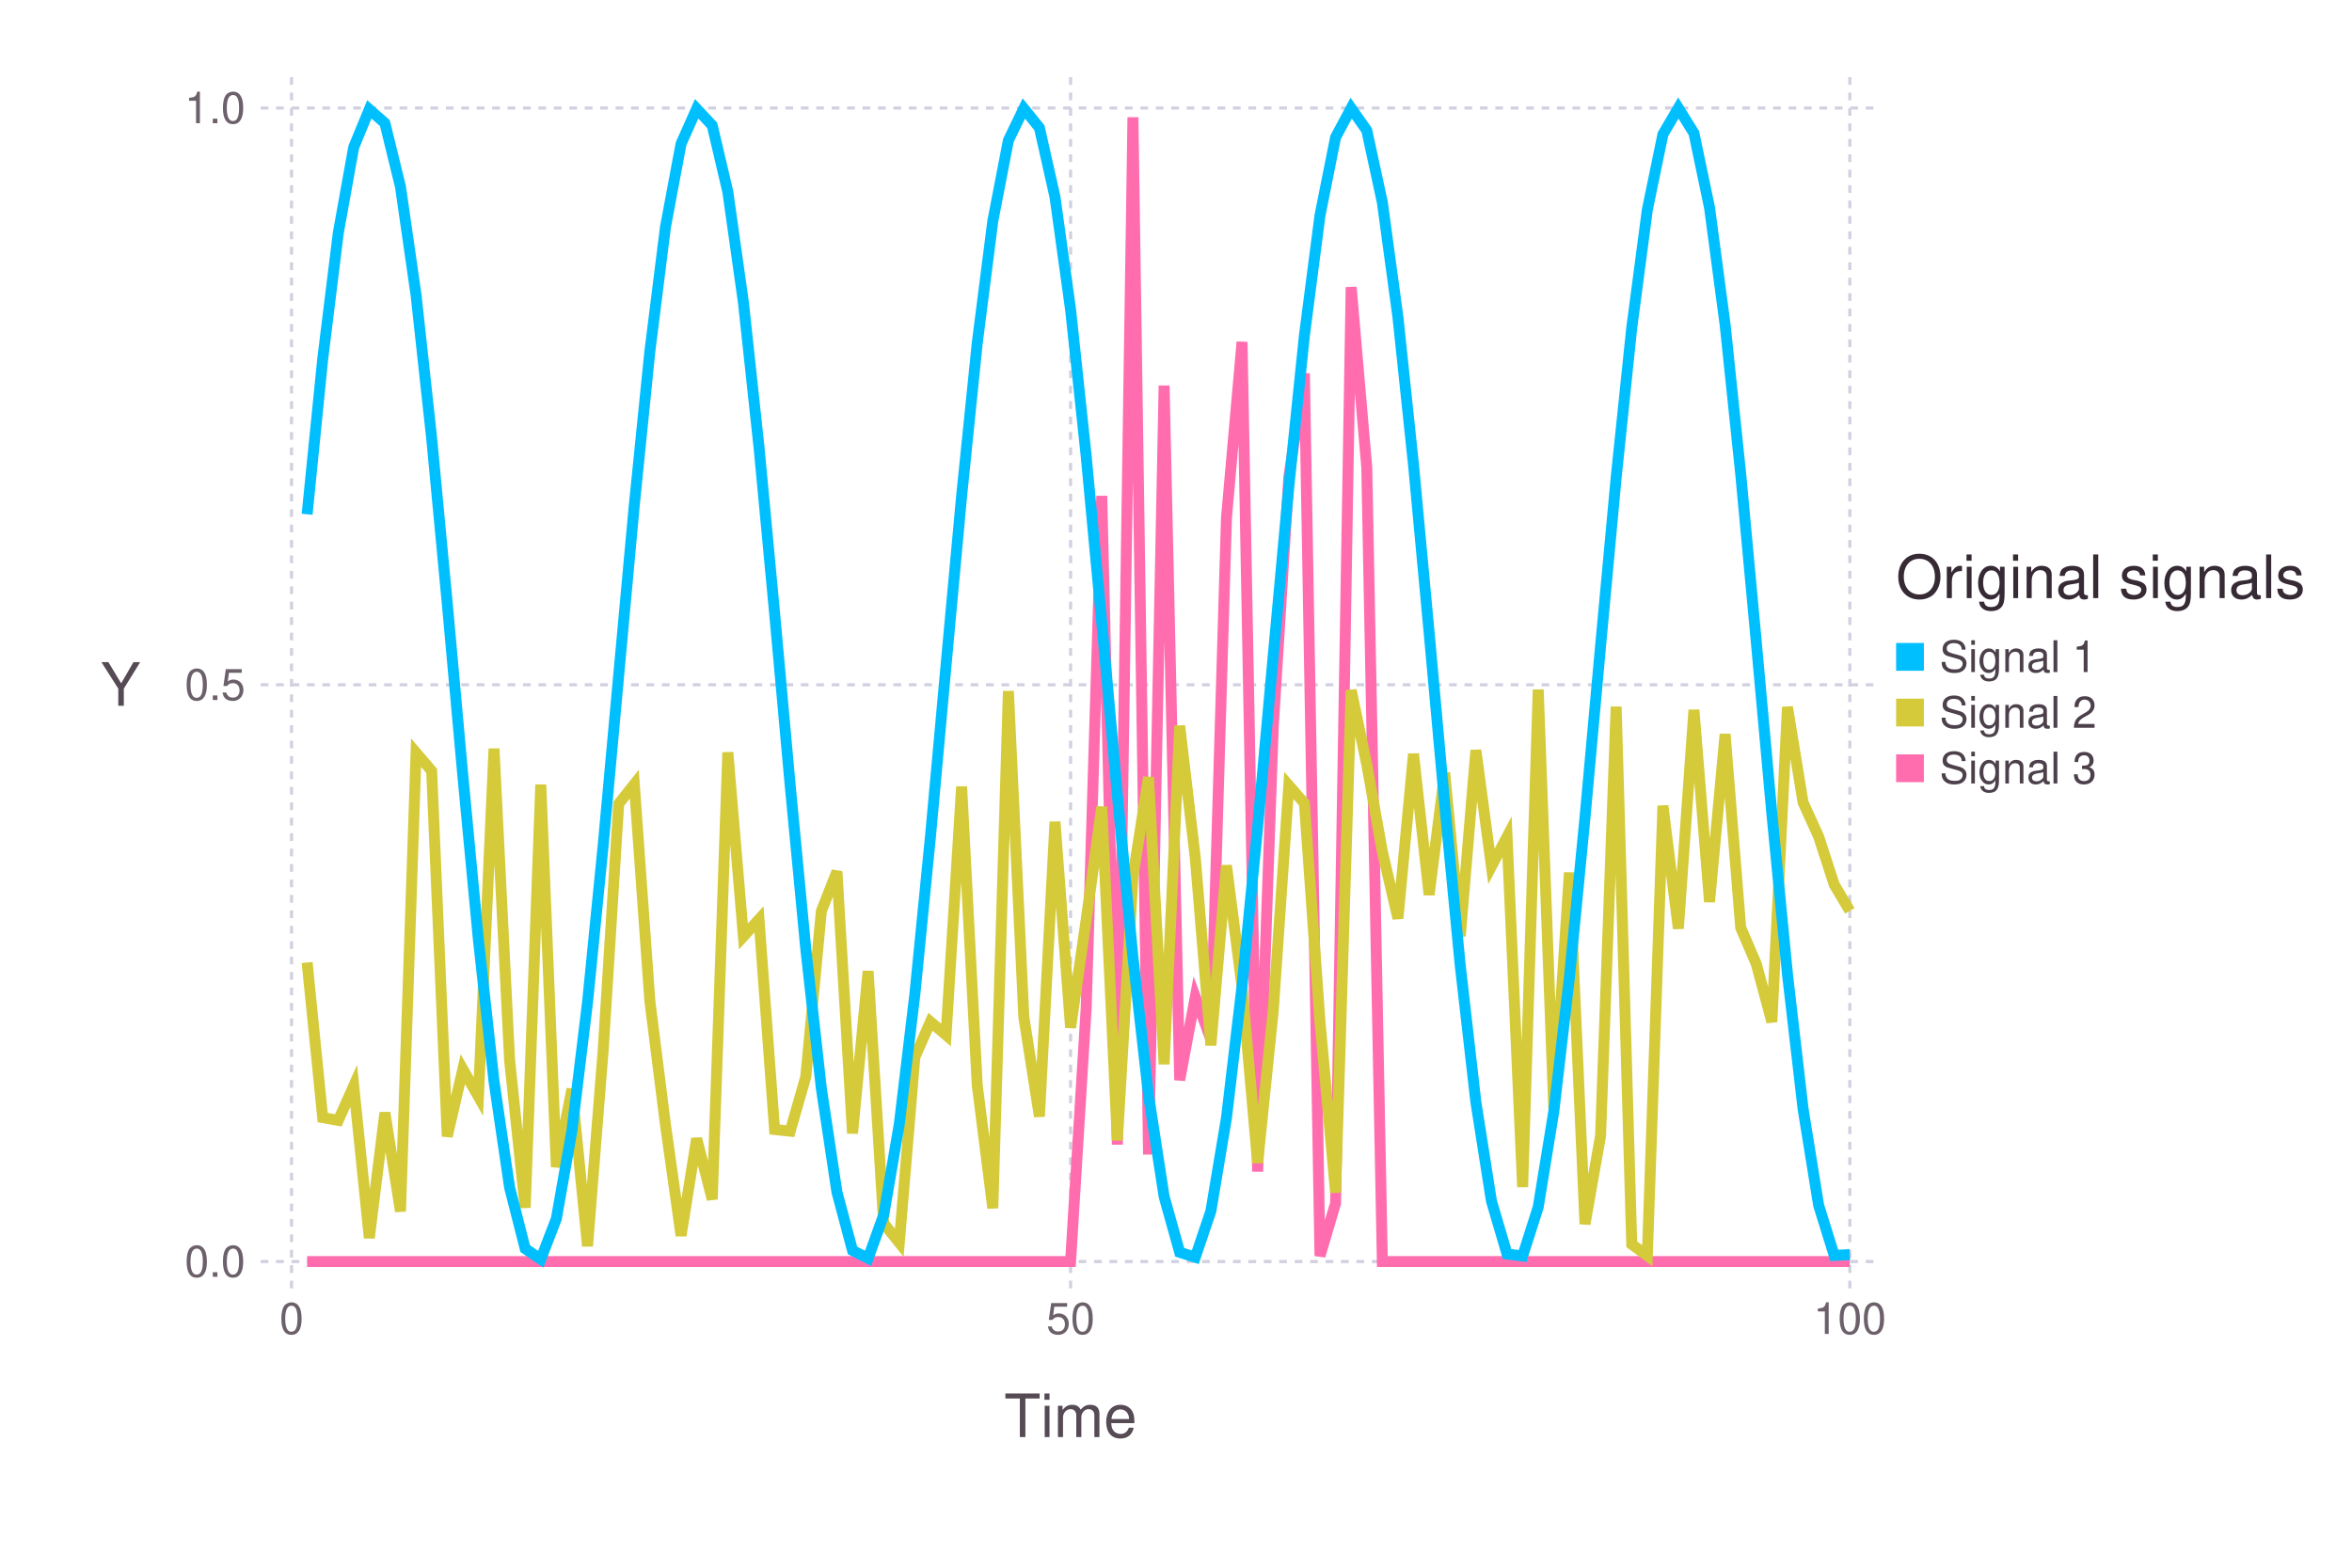
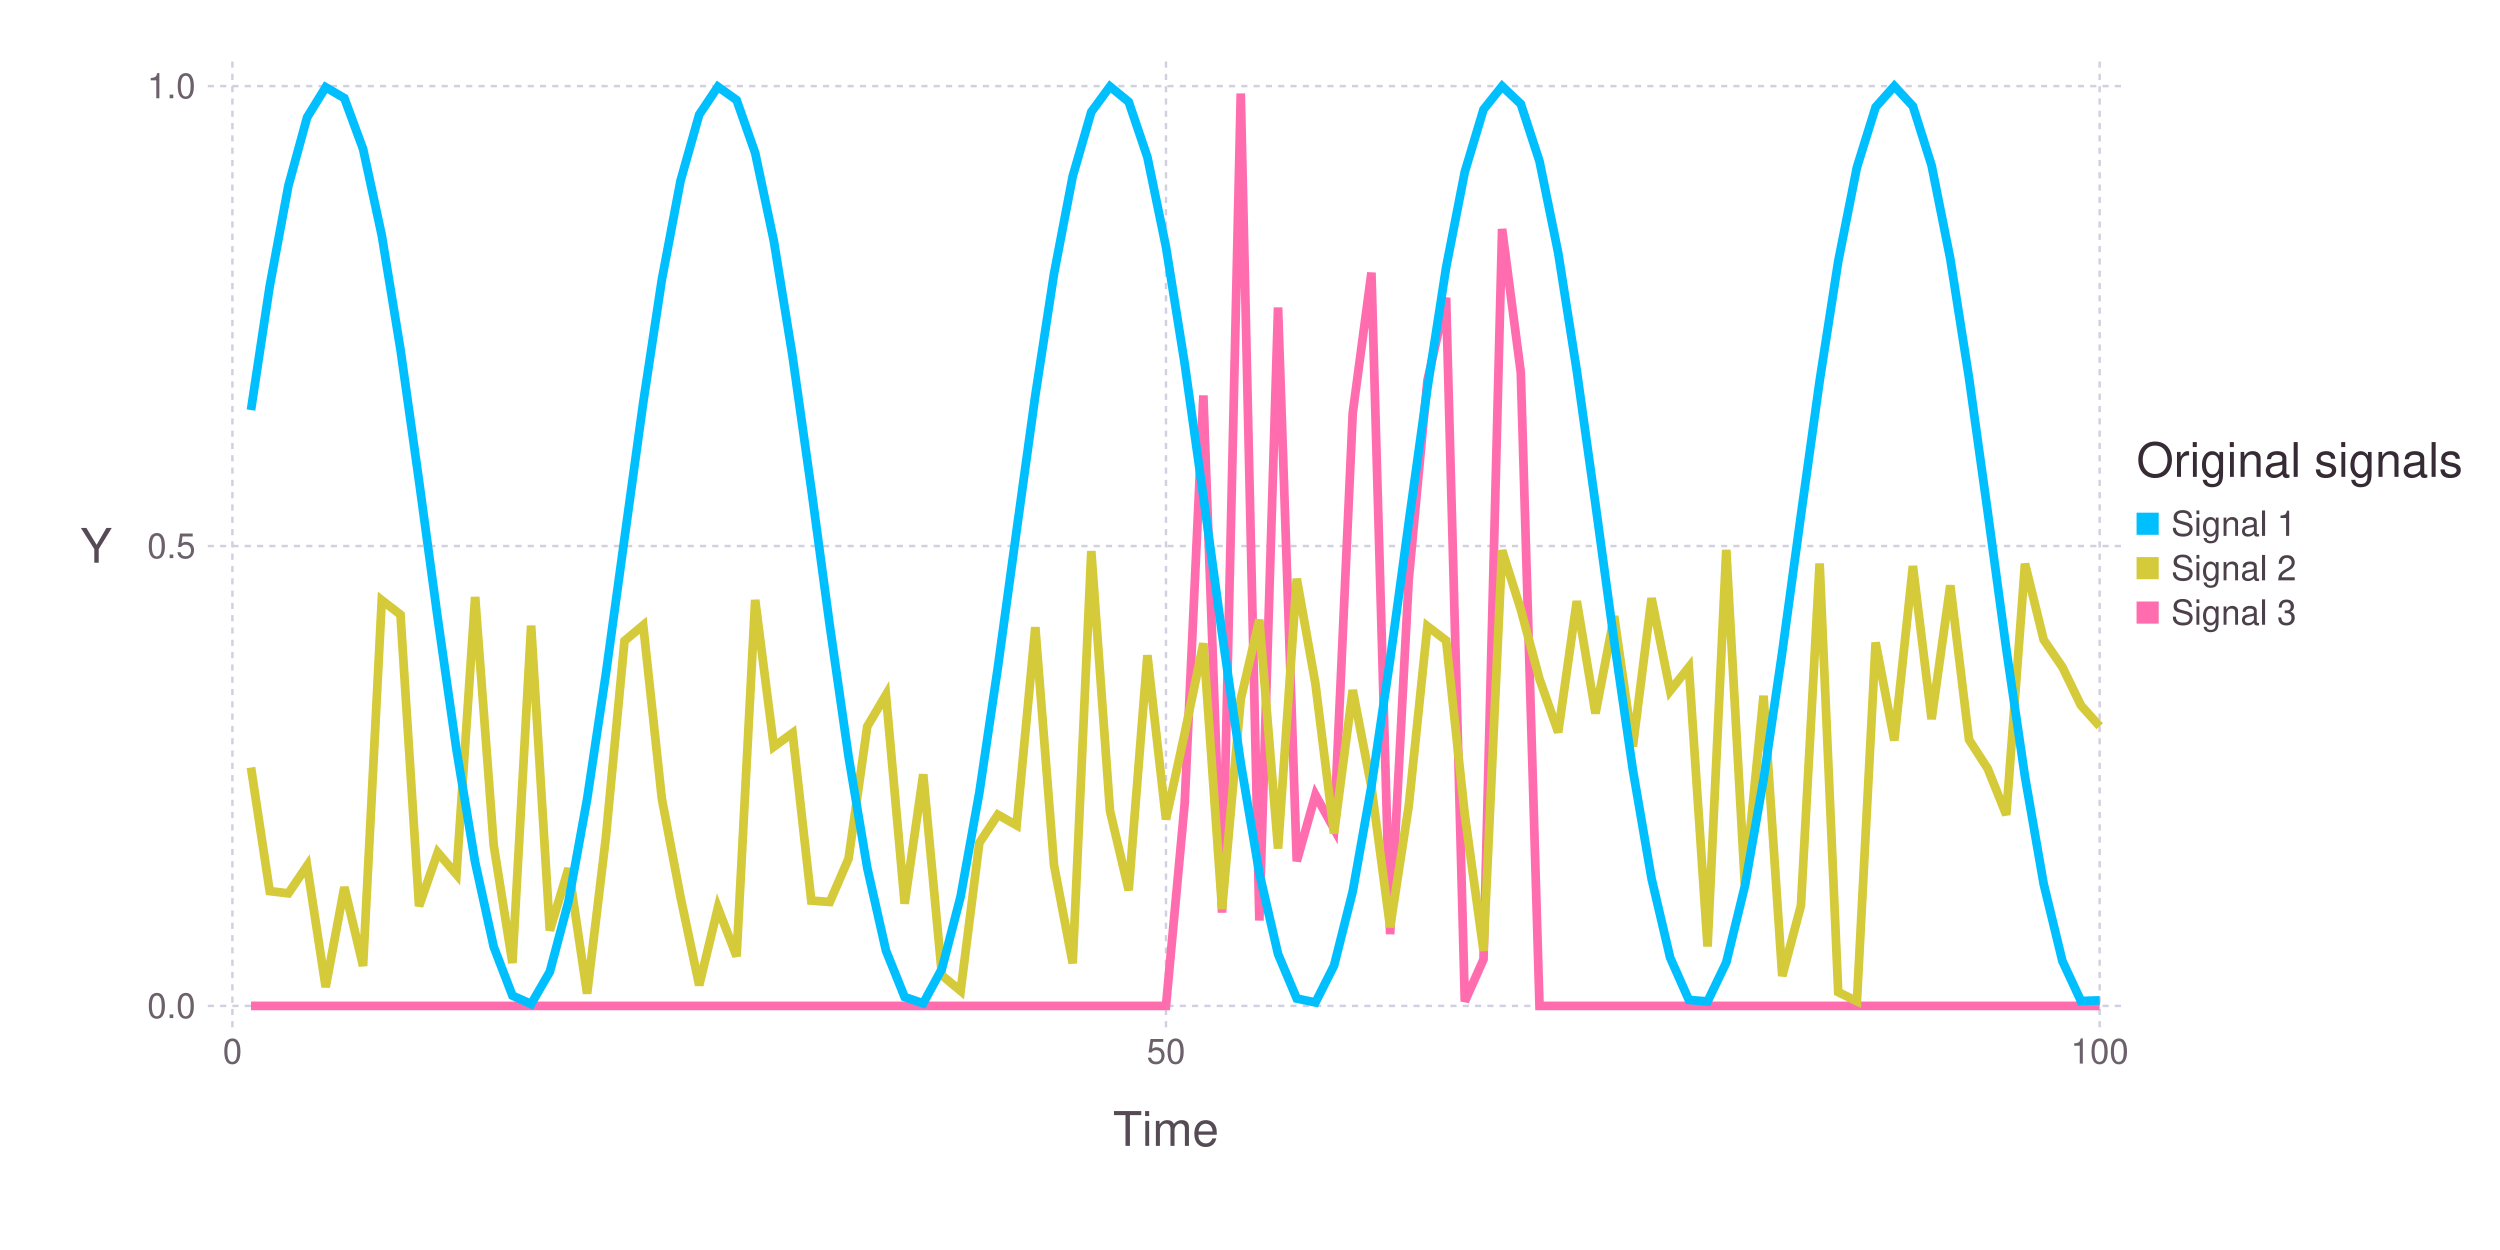
- <svg xmlns="http://www.w3.org/2000/svg" version="1.2" width="152.4mm" height="101.6mm" viewBox="0 0 152.4 101.6" stroke="none" fill="#000000" stroke-width="0.3" font-size="3.88">
+ <svg xmlns="http://www.w3.org/2000/svg" version="1.2" width="203.2mm" height="101.6mm" viewBox="0 0 203.2 101.6" stroke="none" fill="#000000" stroke-width="0.3" font-size="3.88">
  <g class="plotroot xscalable yscalable" id="img-18da4b42-1">
    <g font-size="3.88" font-family="'PT Sans','Helvetica Neue','Helvetica',sans-serif" fill="#564A55" stroke="#000000" stroke-opacity="0.000" id="img-18da4b42-2">
-       <text x="69.37" y="90.81" text-anchor="middle" dy="0.6em">Time</text>
+       <text x="94.77" y="90.81" text-anchor="middle" dy="0.6em">Time</text>
    </g>
    <g class="guide xlabels" font-size="2.82" font-family="'PT Sans Caption','Helvetica Neue','Helvetica',sans-serif" fill="#6C606B" id="img-18da4b42-3">
      <text x="18.89" y="84.76" text-anchor="middle" dy="0.6em">0</text>
-       <text x="69.37" y="84.76" text-anchor="middle" dy="0.6em">50</text>
-       <text x="119.86" y="84.76" text-anchor="middle" dy="0.6em">100</text>
+       <text x="94.77" y="84.76" text-anchor="middle" dy="0.6em">50</text>
+       <text x="170.66" y="84.76" text-anchor="middle" dy="0.6em">100</text>
    </g>
    <g class="guide colorkey" id="img-18da4b42-4">
      <g fill="#4C404B" font-size="2.82" font-family="'PT Sans','Helvetica Neue','Helvetica',sans-serif" id="img-18da4b42-5">
-         <text x="125.67" y="42.57" dy="0.35em" id="img-18da4b42-6" class="color_Signal_1">Signal 1</text>
-         <text x="125.67" y="46.18" dy="0.35em" id="img-18da4b42-7" class="color_Signal_2">Signal 2</text>
-         <text x="125.67" y="49.79" dy="0.35em" id="img-18da4b42-8" class="color_Signal_3">Signal 3</text>
+         <text x="176.47" y="42.57" dy="0.35em" id="img-18da4b42-6" class="color_Signal_1">Signal 1</text>
+         <text x="176.47" y="46.18" dy="0.35em" id="img-18da4b42-7" class="color_Signal_2">Signal 2</text>
+         <text x="176.47" y="49.79" dy="0.35em" id="img-18da4b42-8" class="color_Signal_3">Signal 3</text>
      </g>
      <g stroke="#000000" stroke-opacity="0.000" id="img-18da4b42-9">
-         <rect x="122.86" y="41.67" width="1.8" height="1.8" id="img-18da4b42-10" fill="#00BFFF" class="color_Signal_1" />
-         <rect x="122.86" y="45.28" width="1.8" height="1.8" id="img-18da4b42-11" fill="#D4CA3A" class="color_Signal_2" />
-         <rect x="122.86" y="48.89" width="1.8" height="1.8" id="img-18da4b42-12" fill="#FF6DAE" class="color_Signal_3" />
+         <rect x="173.66" y="41.67" width="1.8" height="1.8" id="img-18da4b42-10" fill="#00BFFF" class="color_Signal_1" />
+         <rect x="173.66" y="45.28" width="1.8" height="1.8" id="img-18da4b42-11" fill="#D4CA3A" class="color_Signal_2" />
+         <rect x="173.66" y="48.89" width="1.8" height="1.8" id="img-18da4b42-12" fill="#FF6DAE" class="color_Signal_3" />
      </g>
      <g fill="#362A35" font-size="3.88" font-family="'PT Sans','Helvetica Neue','Helvetica',sans-serif" stroke="#000000" stroke-opacity="0.000" id="img-18da4b42-13">
-         <text x="122.86" y="38.76" id="img-18da4b42-14">Original signals</text>
+         <text x="173.66" y="38.76" id="img-18da4b42-14">Original signals</text>
      </g>
    </g>
    <g clip-path="url(#img-18da4b42-15)">
      <g id="img-18da4b42-16">
        <g pointer-events="visible" opacity="1" fill="#000000" fill-opacity="0.000" stroke="#000000" stroke-opacity="0.000" class="guide background" id="img-18da4b42-17">
-           <rect x="16.89" y="5" width="104.98" height="78.76" id="img-18da4b42-18" />
+           <rect x="16.89" y="5" width="155.78" height="78.76" id="img-18da4b42-18" />
        </g>
        <g class="guide ygridlines xfixed" stroke-dasharray="0.5,0.5" stroke-width="0.2" stroke="#D0D0E0" id="img-18da4b42-19">
-           <path fill="none" d="M16.89,81.76 L 121.86 81.76" id="img-18da4b42-20" />
-           <path fill="none" d="M16.89,44.38 L 121.86 44.38" id="img-18da4b42-21" />
-           <path fill="none" d="M16.89,7 L 121.86 7" id="img-18da4b42-22" />
+           <path fill="none" d="M16.89,81.76 L 172.66 81.76" id="img-18da4b42-20" />
+           <path fill="none" d="M16.89,44.38 L 172.66 44.38" id="img-18da4b42-21" />
+           <path fill="none" d="M16.89,7 L 172.66 7" id="img-18da4b42-22" />
        </g>
        <g class="guide xgridlines yfixed" stroke-dasharray="0.5,0.5" stroke-width="0.2" stroke="#D0D0E0" id="img-18da4b42-23">
          <path fill="none" d="M18.89,5 L 18.89 83.76" id="img-18da4b42-24" />
-           <path fill="none" d="M69.37,5 L 69.37 83.76" id="img-18da4b42-25" />
-           <path fill="none" d="M119.86,5 L 119.86 83.76" id="img-18da4b42-26" />
+           <path fill="none" d="M94.77,5 L 94.77 83.76" id="img-18da4b42-25" />
+           <path fill="none" d="M170.66,5 L 170.66 83.76" id="img-18da4b42-26" />
        </g>
        <g class="plotpanel" id="img-18da4b42-27">
          <g stroke-width="0.71" fill="#000000" fill-opacity="0.000" class="geometry color_Signal_3" stroke-dasharray="none" stroke="#FF6DAE" id="img-18da4b42-28">
-             <path fill="none" d="M19.9,81.76 L 20.91 81.76 21.92 81.76 22.92 81.76 23.93 81.76 24.94 81.76 25.95 81.76 26.96 81.76 27.97 81.76 28.98 81.76 29.99 81.76 31 81.76 32.01 81.76 33.02 81.76 34.03 81.76 35.04 81.76 36.05 81.76 37.06 81.76 38.07 81.76 39.08 81.76 40.09 81.76 41.1 81.76 42.11 81.76 43.12 81.76 44.13 81.76 45.14 81.76 46.15 81.76 47.16 81.76 48.17 81.76 49.18 81.76 50.19 81.76 51.2 81.76 52.21 81.76 53.22 81.76 54.23 81.76 55.24 81.76 56.25 81.76 57.26 81.76 58.27 81.76 59.28 81.76 60.29 81.76 61.3 81.76 62.31 81.76 63.32 81.76 64.33 81.76 65.34 81.76 66.34 81.76 67.35 81.76 68.36 81.76 69.37 81.76 70.38 65.33 71.39 32.14 72.4 74.18 73.41 7.6 74.42 74.82 75.43 24.99 76.44 70 77.45 64.61 78.46 67.36 79.47 33.57 80.48 22.16 81.49 75.93 82.5 47.13 83.51 30.93 84.52 24.2 85.53 81.4 86.54 77.98 87.55 18.61 88.56 30.27 89.57 81.76 90.58 81.76 91.59 81.76 92.6 81.76 93.61 81.76 94.62 81.76 95.63 81.76 96.64 81.76 97.65 81.76 98.66 81.76 99.67 81.76 100.68 81.76 101.69 81.76 102.7 81.76 103.71 81.76 104.72 81.76 105.73 81.76 106.74 81.76 107.75 81.76 108.75 81.76 109.76 81.76 110.77 81.76 111.78 81.76 112.79 81.76 113.8 81.76 114.81 81.76 115.82 81.76 116.83 81.76 117.84 81.76 118.85 81.76 119.86 81.76" id="img-18da4b42-29" />
+             <path fill="none" d="M20.4,81.76 L 21.92 81.76 23.44 81.76 24.96 81.76 26.47 81.76 27.99 81.76 29.51 81.76 31.03 81.76 32.55 81.76 34.06 81.76 35.58 81.76 37.1 81.76 38.62 81.76 40.13 81.76 41.65 81.76 43.17 81.76 44.69 81.76 46.21 81.76 47.72 81.76 49.24 81.76 50.76 81.76 52.28 81.76 53.79 81.76 55.31 81.76 56.83 81.76 58.35 81.76 59.87 81.76 61.38 81.76 62.9 81.76 64.42 81.76 65.94 81.76 67.45 81.76 68.97 81.76 70.49 81.76 72.01 81.76 73.53 81.76 75.04 81.76 76.56 81.76 78.08 81.76 79.6 81.76 81.11 81.76 82.63 81.76 84.15 81.76 85.67 81.76 87.19 81.76 88.7 81.76 90.22 81.76 91.74 81.76 93.26 81.76 94.77 81.76 96.29 65.33 97.81 32.14 99.33 74.18 100.85 7.6 102.36 74.82 103.88 24.99 105.4 70 106.92 64.61 108.43 67.36 109.95 33.57 111.47 22.16 112.99 75.93 114.5 47.13 116.02 30.93 117.54 24.2 119.06 81.4 120.58 77.98 122.09 18.61 123.61 30.27 125.13 81.76 126.65 81.76 128.16 81.76 129.68 81.76 131.2 81.76 132.72 81.76 134.24 81.76 135.75 81.76 137.27 81.76 138.79 81.76 140.31 81.76 141.82 81.76 143.34 81.76 144.86 81.76 146.38 81.76 147.9 81.76 149.41 81.76 150.93 81.76 152.45 81.76 153.97 81.76 155.48 81.76 157 81.76 158.52 81.76 160.04 81.76 161.56 81.76 163.07 81.76 164.59 81.76 166.11 81.76 167.63 81.76 169.14 81.76 170.66 81.76" id="img-18da4b42-29" />
          </g>
          <g stroke-width="0.71" fill="#000000" fill-opacity="0.000" class="geometry color_Signal_2" stroke-dasharray="none" stroke="#D4CA3A" id="img-18da4b42-30">
-             <path fill="none" d="M19.9,62.38 L 20.91 72.43 21.92 72.61 22.92 70.37 23.93 80.23 24.94 72.11 25.95 78.51 26.96 48.78 27.97 49.96 28.98 73.65 29.99 69.29 31 71.07 32.01 48.52 33.02 68.71 34.03 78.27 35.04 50.85 36.05 75.63 37.06 70.58 38.07 80.76 39.08 68.11 40.09 52.09 41.1 50.82 42.11 64.89 43.12 72.9 44.13 80.08 45.14 73.79 46.15 77.73 47.16 48.76 48.17 60.69 49.18 59.58 50.19 73.2 51.2 73.31 52.21 69.79 53.22 59.05 54.23 56.48 55.24 73.45 56.25 62.94 57.26 79.28 58.27 80.54 59.28 68.51 60.29 66.22 61.3 67.08 62.31 50.98 63.32 70.32 64.33 78.3 65.34 44.79 66.34 65.91 67.35 72.36 68.36 53.26 69.37 66.6 70.38 59.61 71.39 52.29 72.4 73.9 73.41 56.81 74.42 50.37 75.43 68.97 76.44 47.04 77.45 55.6 78.46 67.74 79.47 56.09 80.48 63.97 81.49 75.36 82.5 65.52 83.51 50.9 84.52 52.06 85.53 66.22 86.54 77.29 87.55 44.73 88.56 49.54 89.57 55.19 90.58 59.52 91.59 48.86 92.6 57.99 93.61 50.08 94.62 60.67 95.63 48.62 96.64 56.15 97.65 54.23 98.66 76.93 99.67 44.69 100.68 71.88 101.69 56.55 102.7 79.33 103.71 73.61 104.72 45.8 105.73 80.64 106.74 81.38 107.75 52.22 108.75 60.18 109.76 46.01 110.77 58.45 111.78 47.58 112.79 60.12 113.8 62.47 114.81 66.23 115.82 45.82 116.83 52 117.84 54.22 118.85 57.33 119.86 59.03" id="img-18da4b42-31" />
+             <path fill="none" d="M20.4,62.38 L 21.92 72.43 23.44 72.61 24.96 70.37 26.47 80.23 27.99 72.11 29.51 78.51 31.03 48.78 32.55 49.96 34.06 73.65 35.58 69.29 37.1 71.07 38.62 48.52 40.13 68.71 41.65 78.27 43.17 50.85 44.69 75.63 46.21 70.58 47.72 80.76 49.24 68.11 50.76 52.09 52.28 50.82 53.79 64.89 55.31 72.9 56.83 80.08 58.35 73.79 59.87 77.73 61.38 48.76 62.9 60.69 64.42 59.58 65.94 73.2 67.45 73.31 68.97 69.79 70.49 59.05 72.01 56.48 73.53 73.45 75.04 62.94 76.56 79.28 78.08 80.54 79.6 68.51 81.11 66.22 82.63 67.08 84.15 50.98 85.67 70.32 87.19 78.3 88.7 44.79 90.22 65.91 91.74 72.36 93.26 53.26 94.77 66.6 96.29 59.61 97.81 52.29 99.33 73.9 100.85 56.81 102.36 50.37 103.88 68.97 105.4 47.04 106.92 55.6 108.43 67.74 109.95 56.09 111.47 63.97 112.99 75.36 114.5 65.52 116.02 50.9 117.54 52.06 119.06 66.22 120.58 77.29 122.09 44.73 123.61 49.54 125.13 55.19 126.65 59.52 128.16 48.86 129.68 57.99 131.2 50.08 132.72 60.67 134.24 48.62 135.75 56.15 137.27 54.23 138.79 76.93 140.31 44.69 141.82 71.88 143.34 56.55 144.86 79.33 146.38 73.61 147.9 45.8 149.41 80.64 150.93 81.38 152.45 52.22 153.97 60.18 155.48 46.01 157 58.45 158.52 47.58 160.04 60.12 161.56 62.47 163.07 66.23 164.59 45.82 166.11 52 167.63 54.22 169.14 57.33 170.66 59.03" id="img-18da4b42-31" />
          </g>
          <g stroke-width="0.71" fill="#000000" fill-opacity="0.000" class="geometry color_Signal_1" stroke-dasharray="none" stroke="#00BFFF" id="img-18da4b42-32">
-             <path fill="none" d="M19.9,33.33 L 20.91 23.27 21.92 15.1 22.92 9.54 23.93 7.09 24.94 7.98 25.95 12.11 26.96 19.13 27.97 28.4 28.98 39.1 29.99 50.27 31 60.92 32.01 70.09 33.02 76.96 34.03 80.92 35.04 81.61 36.05 78.98 37.06 73.26 38.07 64.96 39.08 54.82 40.09 43.75 41.1 32.73 42.11 22.76 43.12 14.71 44.13 9.32 45.14 7.05 46.15 8.13 47.16 12.43 48.17 19.6 49.18 28.97 50.19 39.73 51.2 50.89 52.21 61.48 53.22 70.54 54.23 77.26 55.24 81.04 56.25 81.55 57.26 78.74 58.27 72.86 59.28 64.43 60.29 54.22 61.3 43.12 62.31 32.14 63.32 22.25 64.33 14.33 65.34 9.1 66.34 7.03 67.35 8.28 68.36 12.77 69.37 20.07 70.38 29.55 71.39 40.35 72.4 51.51 73.41 62.04 74.42 70.98 75.43 77.55 76.44 81.16 77.45 81.48 78.46 78.49 79.47 72.45 80.48 63.9 81.49 53.61 82.5 42.49 83.51 31.55 84.52 21.74 85.53 13.96 86.54 8.9 87.55 7.01 88.56 8.45 89.57 13.11 90.58 20.55 91.59 30.13 92.6 40.98 93.61 52.13 94.62 62.59 95.63 71.42 96.64 77.84 97.65 81.27 98.66 81.4 99.67 78.23 100.68 72.03 101.69 63.36 102.7 53 103.71 41.87 104.72 30.96 105.73 21.25 106.74 13.6 107.75 8.71 108.75 7 109.76 8.63 110.77 13.45 111.78 21.04 112.79 30.71 113.8 41.6 114.81 52.74 115.82 63.13 116.83 71.85 117.84 78.11 118.85 81.36 119.86 81.31" id="img-18da4b42-33" />
+             <path fill="none" d="M20.4,33.33 L 21.92 23.27 23.44 15.1 24.96 9.54 26.47 7.09 27.99 7.98 29.51 12.11 31.03 19.13 32.55 28.4 34.06 39.1 35.58 50.27 37.1 60.92 38.62 70.09 40.13 76.96 41.65 80.92 43.17 81.61 44.69 78.98 46.21 73.26 47.72 64.96 49.24 54.82 50.76 43.75 52.28 32.73 53.79 22.76 55.31 14.71 56.83 9.32 58.35 7.05 59.87 8.13 61.38 12.43 62.9 19.6 64.42 28.97 65.94 39.73 67.45 50.89 68.97 61.48 70.49 70.54 72.01 77.26 73.53 81.04 75.04 81.55 76.56 78.74 78.08 72.86 79.6 64.43 81.11 54.22 82.63 43.12 84.15 32.14 85.67 22.25 87.19 14.33 88.7 9.1 90.22 7.03 91.74 8.28 93.26 12.77 94.77 20.07 96.29 29.55 97.81 40.35 99.33 51.51 100.85 62.04 102.36 70.98 103.88 77.55 105.4 81.16 106.92 81.48 108.43 78.49 109.95 72.45 111.47 63.9 112.99 53.61 114.5 42.49 116.02 31.55 117.54 21.74 119.06 13.96 120.58 8.9 122.09 7.01 123.61 8.45 125.13 13.11 126.65 20.55 128.16 30.13 129.68 40.98 131.2 52.13 132.72 62.59 134.24 71.42 135.75 77.84 137.27 81.27 138.79 81.4 140.31 78.23 141.82 72.03 143.34 63.36 144.86 53 146.38 41.87 147.9 30.96 149.41 21.25 150.93 13.6 152.45 8.71 153.97 7 155.48 8.63 157 13.45 158.52 21.04 160.04 30.71 161.56 41.6 163.07 52.74 164.59 63.13 166.11 71.85 167.63 78.11 169.14 81.36 170.66 81.31" id="img-18da4b42-33" />
          </g>
        </g>
      </g>
    </g>
    <g class="guide ylabels" font-size="2.82" font-family="'PT Sans Caption','Helvetica Neue','Helvetica',sans-serif" fill="#6C606B" id="img-18da4b42-34">
      <text x="15.89" y="81.76" text-anchor="end" dy="0.35em" id="img-18da4b42-35">0.0</text>
      <text x="15.89" y="44.38" text-anchor="end" dy="0.35em" id="img-18da4b42-36">0.5</text>
      <text x="15.89" y="7" text-anchor="end" dy="0.35em" id="img-18da4b42-37">1.0</text>
    </g>
    <g font-size="3.88" font-family="'PT Sans','Helvetica Neue','Helvetica',sans-serif" fill="#564A55" stroke="#000000" stroke-opacity="0.000" id="img-18da4b42-38">
      <text x="9.11" y="44.38" text-anchor="end" dy="0.35em" id="img-18da4b42-39">Y</text>
    </g>
  </g>
  <defs>
    <clipPath id="img-18da4b42-15">
-       <path d="M16.89,5 L 121.86 5 121.86 83.76 16.89 83.76" />
+       <path d="M16.89,5 L 172.66 5 172.66 83.76 16.89 83.76" />
    </clipPath>
  </defs>
</svg>
